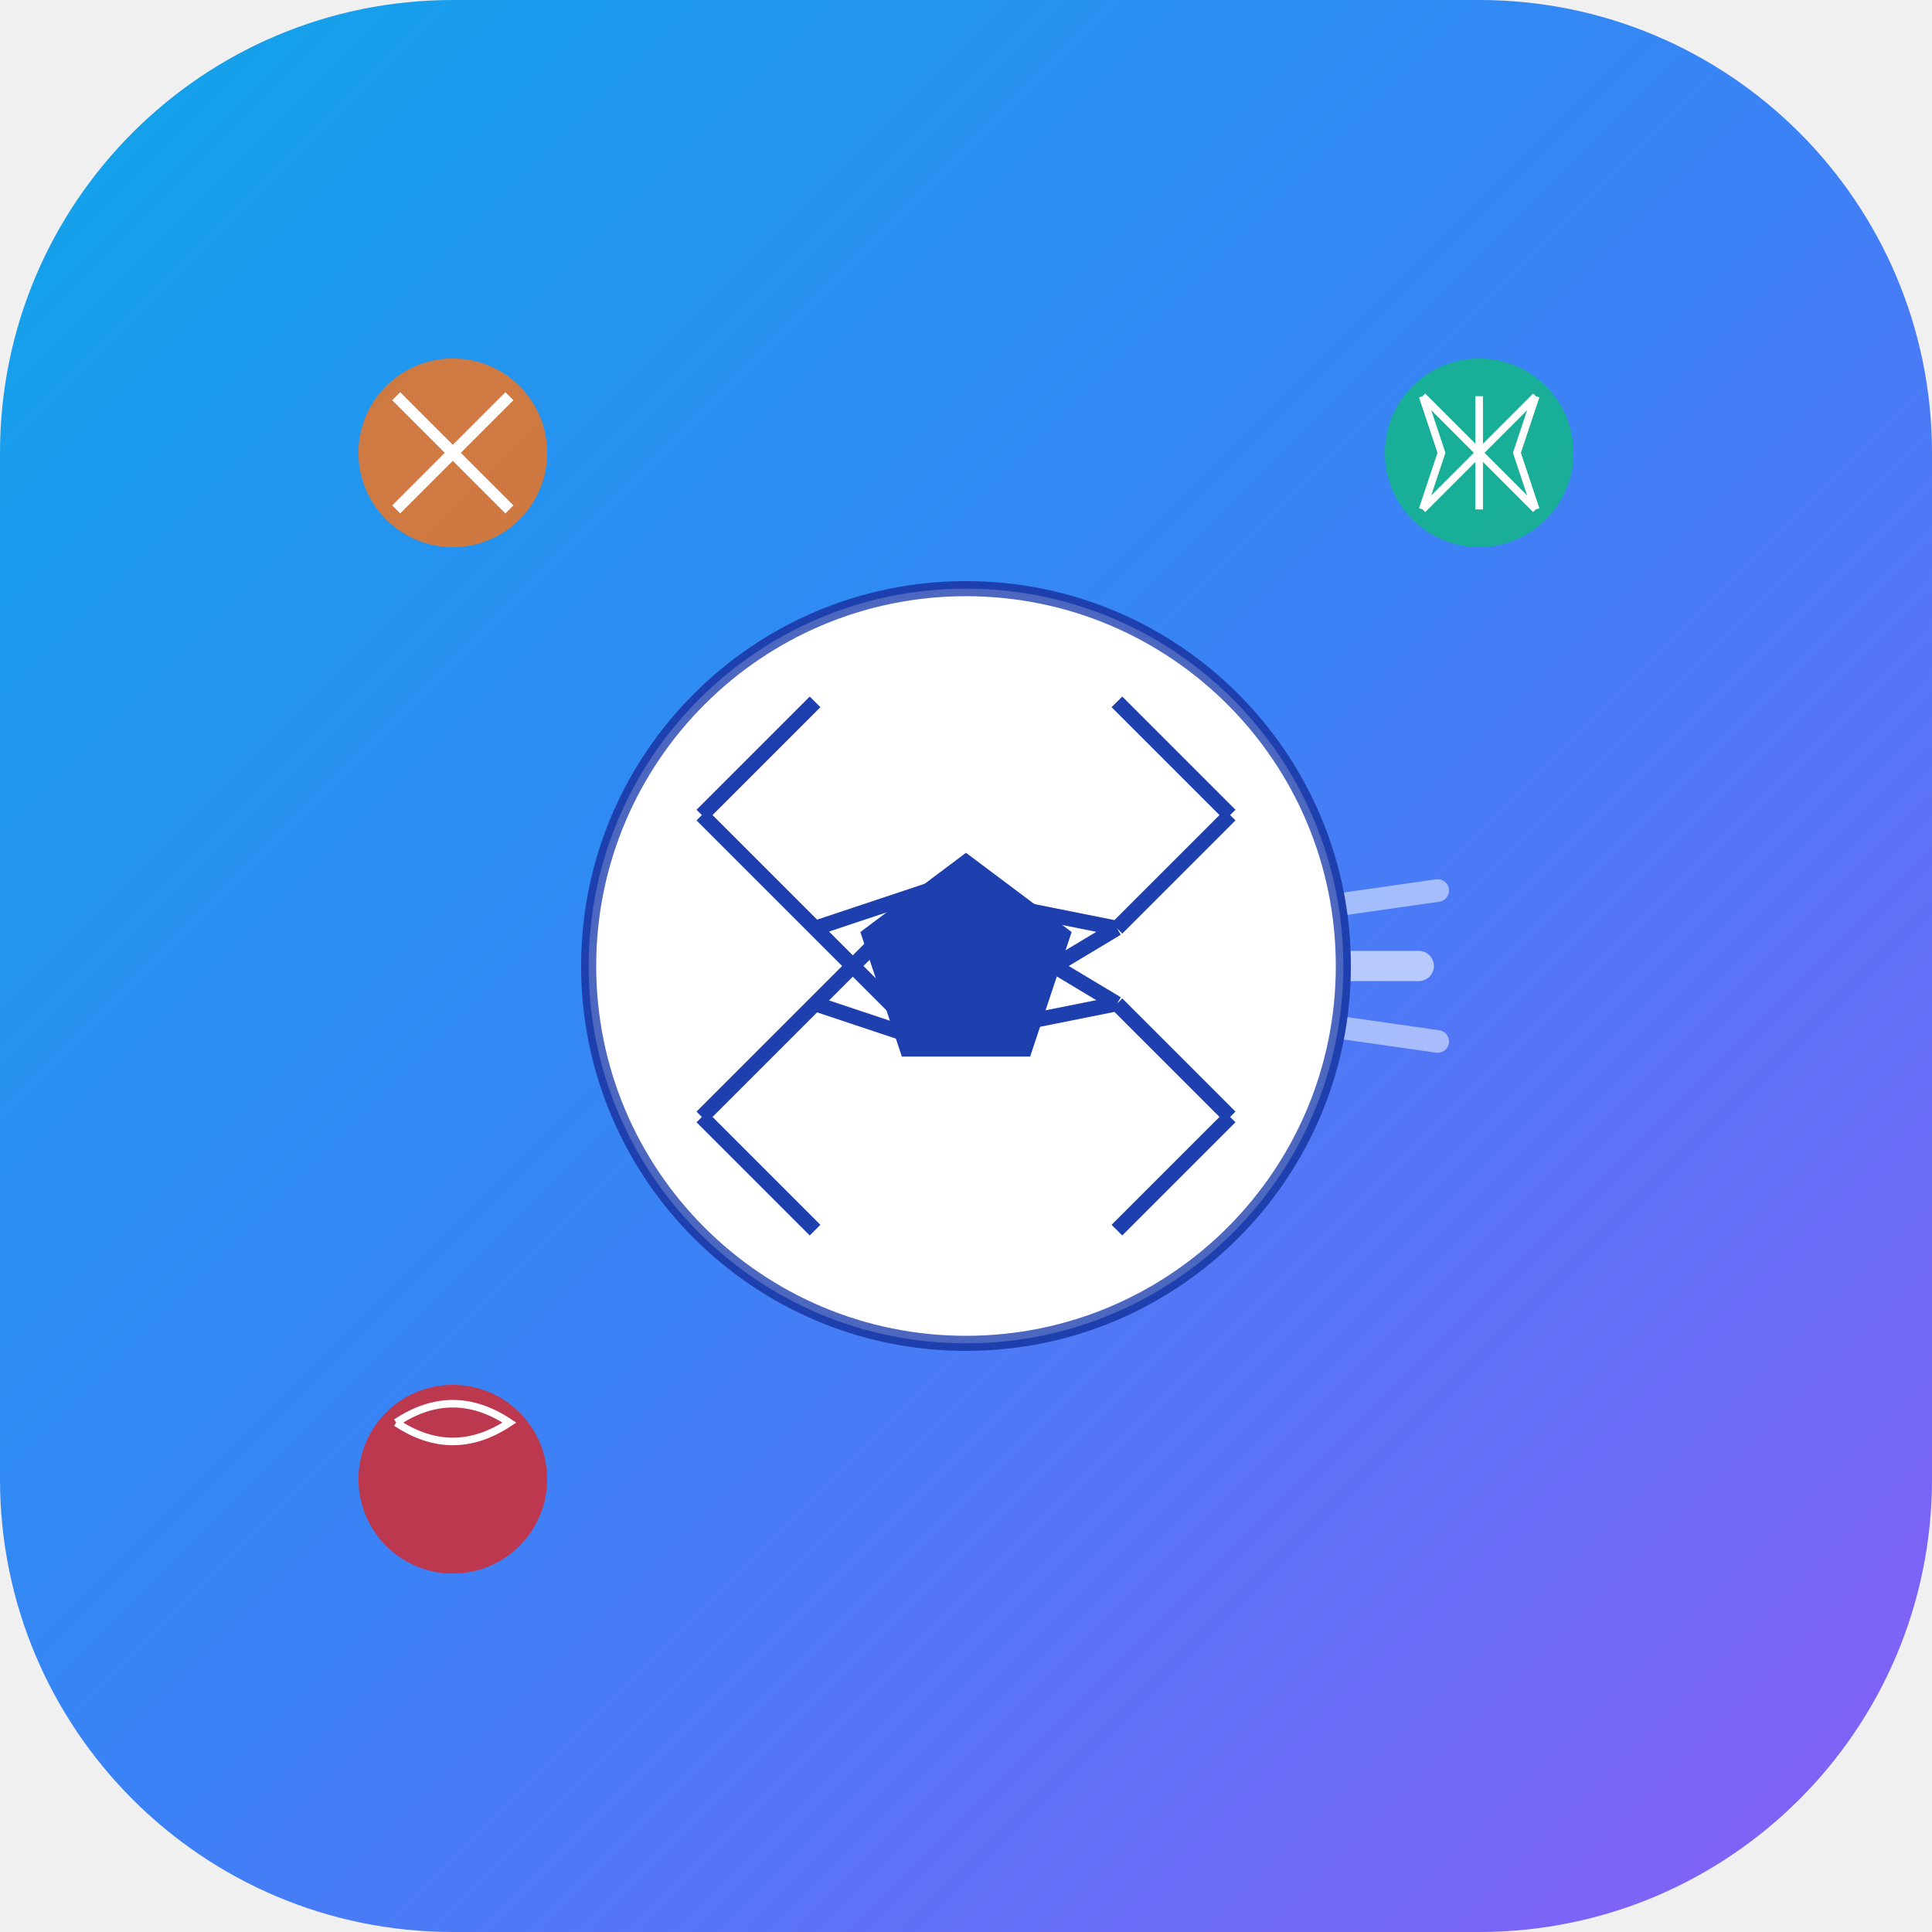
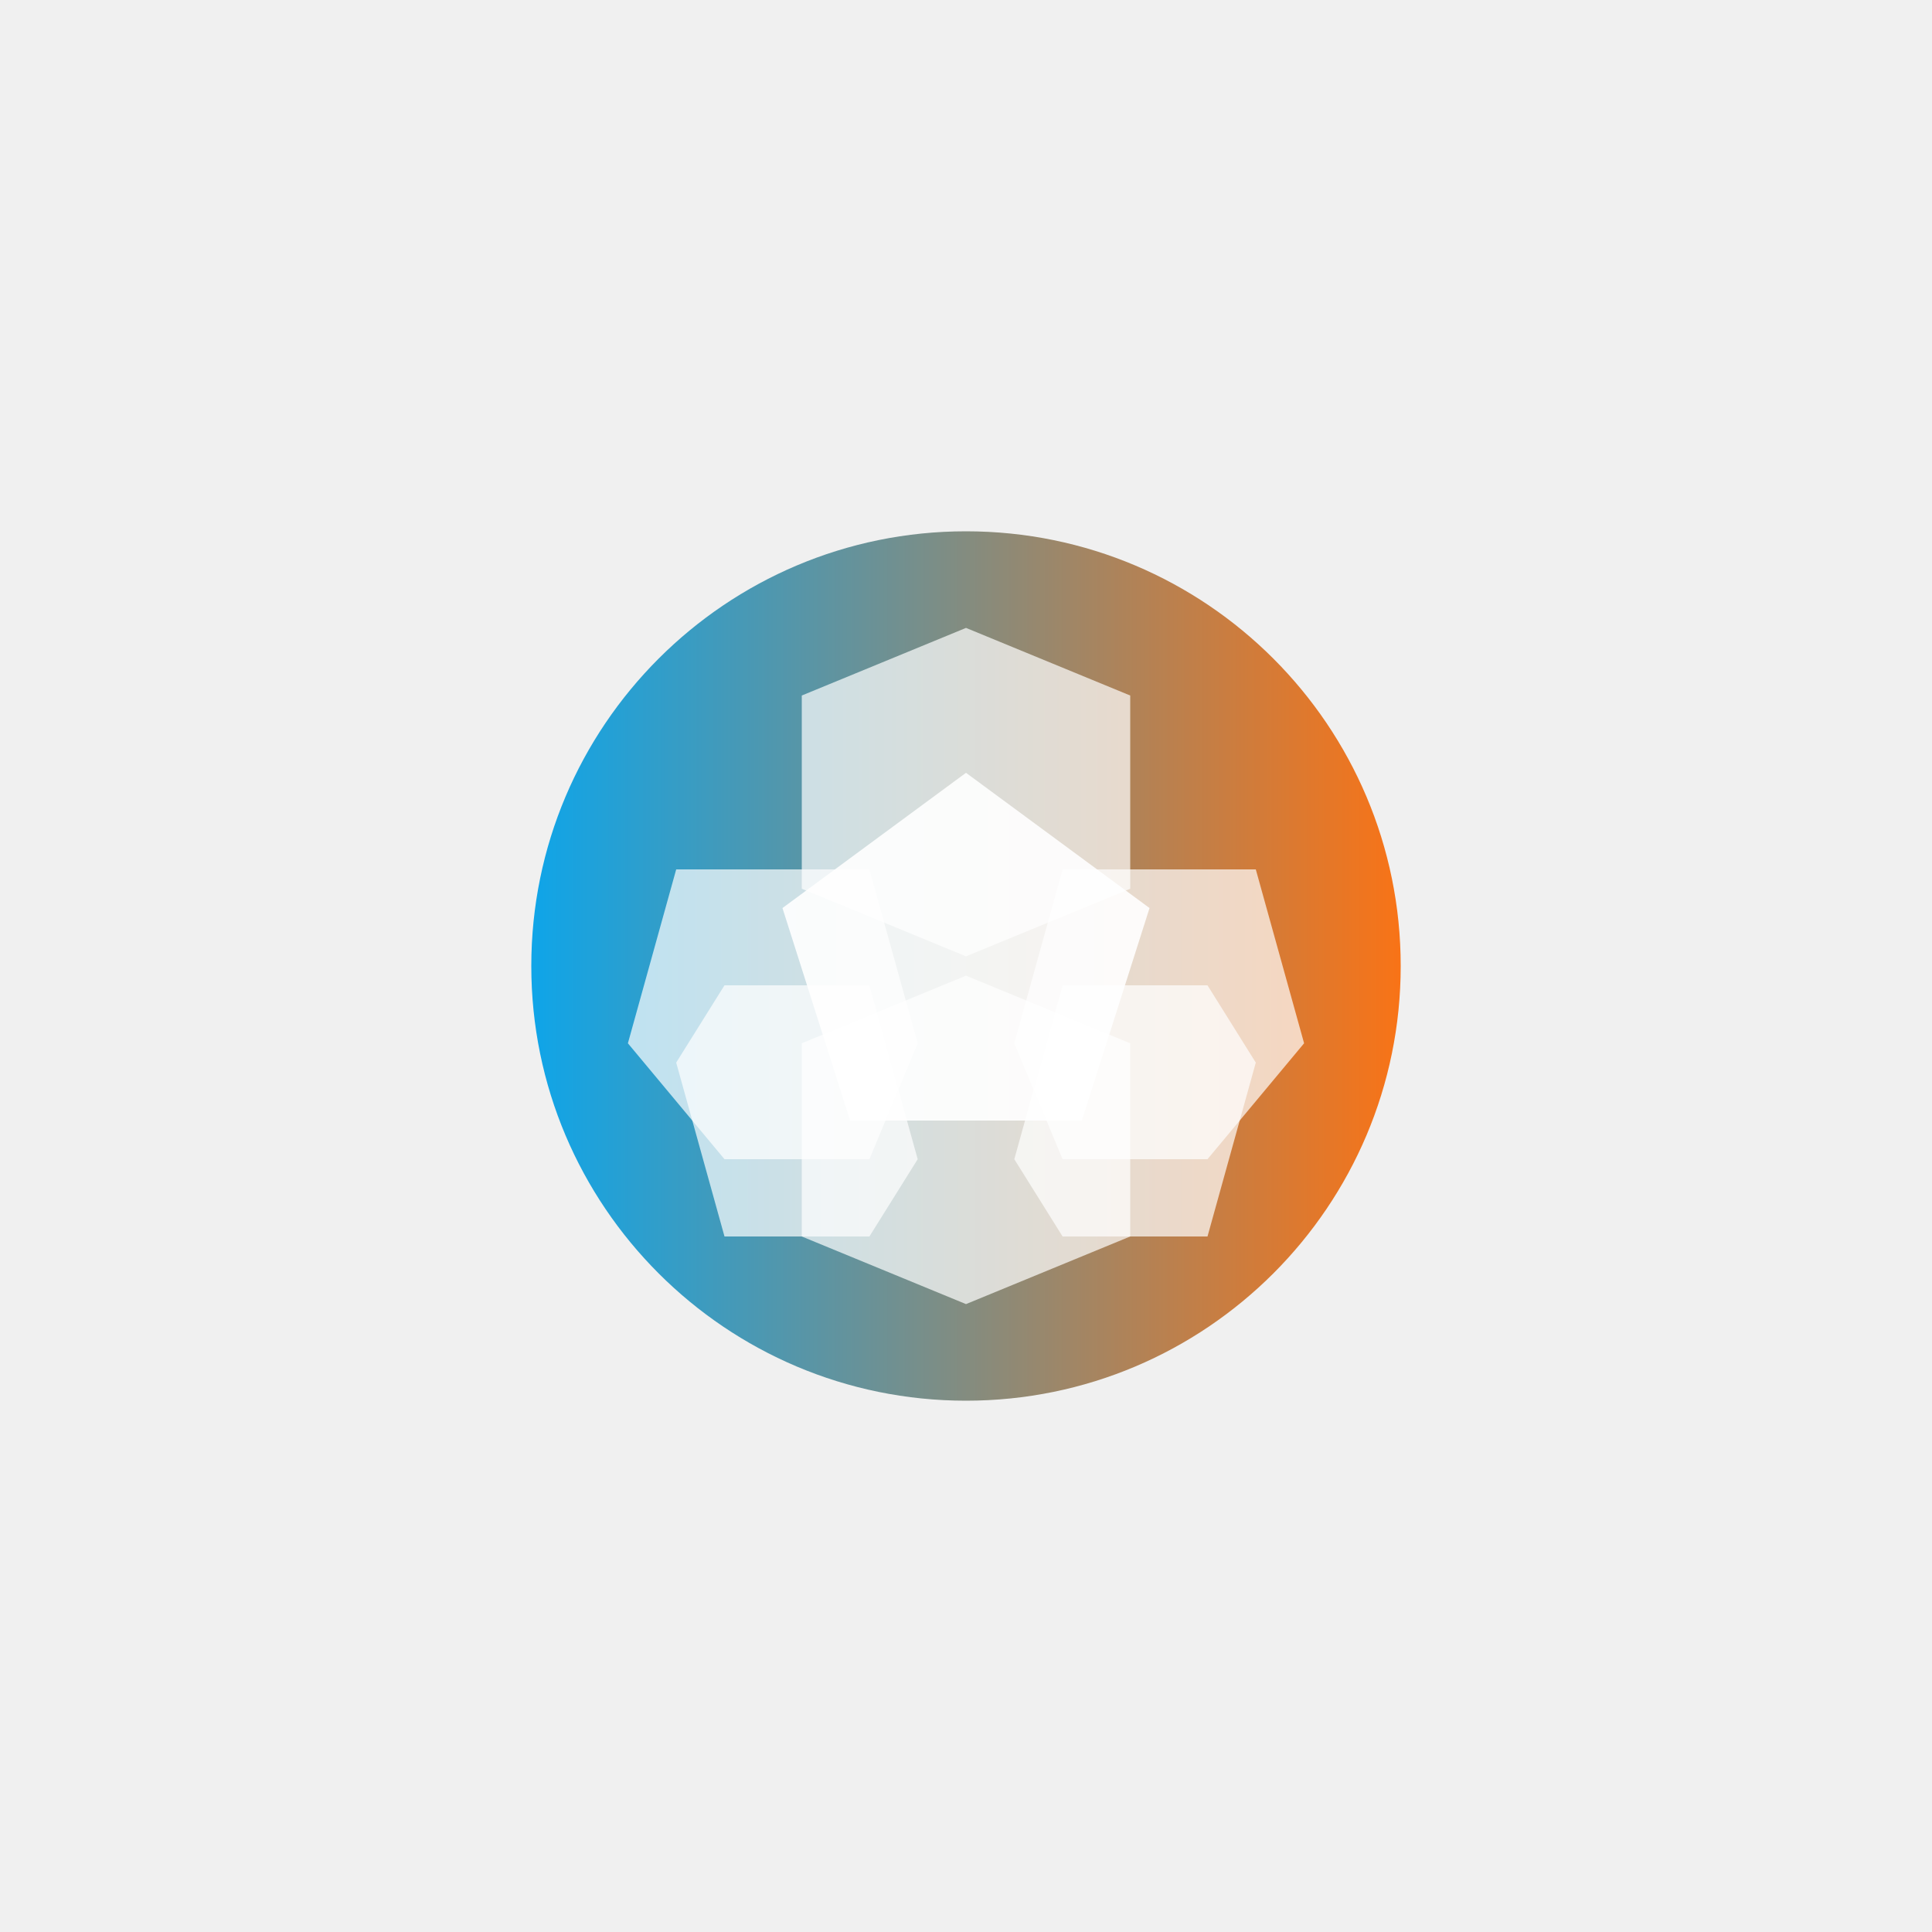
- <svg xmlns="http://www.w3.org/2000/svg" viewBox="0 0 512 512" width="512" height="512">
+ <svg xmlns="http://www.w3.org/2000/svg" width="200" height="200" viewBox="0 0 200 200">
  <defs>
-     <linearGradient id="iconGradient" x1="0%" y1="0%" x2="100%" y2="100%">
-       <stop offset="0%" style="stop-color:#0ea5e9;stop-opacity:1" />
-       <stop offset="50%" style="stop-color:#3b82f6;stop-opacity:1" />
-       <stop offset="100%" style="stop-color:#8b5cf6;stop-opacity:1" />
+     <linearGradient id="ballGradient" x1="0%" y1="0%" x2="100%" y2="0%">
+       <stop offset="0%" stop-color="#0ea5e9" stop-opacity="1" />
+       <stop offset="100%" stop-color="#f97316" stop-opacity="1" />
    </linearGradient>
-     <radialGradient id="ballShine">
-       <stop offset="0%" style="stop-color:#ffffff;stop-opacity:0.8" />
-       <stop offset="100%" style="stop-color:#ffffff;stop-opacity:0.2" />
-     </radialGradient>
  </defs>
-   <rect width="512" height="512" rx="120" fill="url(#iconGradient)" />
-   <g transform="translate(256, 256)">
-     <line x1="80" y1="0" x2="120" y2="0" stroke="#ffffff" stroke-width="8" stroke-opacity="0.6" stroke-linecap="round" />
-     <line x1="90" y1="-15" x2="125" y2="-20" stroke="#ffffff" stroke-width="6" stroke-opacity="0.5" stroke-linecap="round" />
-     <line x1="90" y1="15" x2="125" y2="20" stroke="#ffffff" stroke-width="6" stroke-opacity="0.5" stroke-linecap="round" />
-     <circle cx="0" cy="0" r="100" fill="#ffffff" stroke="#1e40af" stroke-width="4" />
-     <circle cx="0" cy="0" r="100" fill="url(#ballShine)" />
-     <path d="M-70,-40 L-40,-70 M40,-70 L70,-40 M70,-40 L40,-10 M-40,-10 L-70,-40 M-40,-10 L-10,20 M-10,20 L40,-10 M-40,-10 L-10,-20 M-10,-20 L40,-10 M-70,40 L-40,70 M40,70 L70,40 M70,40 L40,10 M-40,10 L-70,40 M-40,10 L-10,-20 M-10,-20 L40,10 M-40,10 L-10,20 M-10,20 L40,10" stroke="#1e40af" stroke-width="4" fill="none" />
-     <path d="M0,-30 L28,-9 L17,24 L-17,24 L-28,-9 Z" fill="#1e40af" />
-   </g>
-   <circle cx="120" cy="120" r="25" fill="#f97316" opacity="0.8" />
-   <path d="M105,105 L135,135 M135,105 L105,135" stroke="#ffffff" stroke-width="3" />
-   <circle cx="392" cy="120" r="25" fill="#10b981" opacity="0.8" />
-   <path d="M377,105 L392,120 L407,105 M377,135 L392,120 L407,135 M377,105 L382,120 L377,135 M407,105 L402,120 L407,135 M392,105 L392,135" stroke="#ffffff" stroke-width="2" fill="none" />
-   <circle cx="120" cy="392" r="25" fill="#dc2626" opacity="0.8" />
-   <path d="M105,377 Q120,367 135,377 Q120,387 105,377" fill="none" stroke="#ffffff" stroke-width="2" />
+   <circle cx="100" cy="100" r="45" fill="url(#ballGradient)" />
+   <polygon points="100,80 119,94 112,116 88,116 81,94" fill="white" fill-opacity="0.9" />
+   <polygon points="100,65 117,72 117,92 100,99 83,92 83,72" fill="white" fill-opacity="0.7" />
+   <polygon points="130,90 135,108 125,120 110,120 105,108 110,90" fill="white" fill-opacity="0.7" />
+   <polygon points="130,110 125,128 110,128 105,120 110,102 125,102" fill="white" fill-opacity="0.7" />
+   <polygon points="100,135 83,128 83,108 100,101 117,108 117,128" fill="white" fill-opacity="0.7" />
+   <polygon points="70,110 75,128 90,128 95,120 90,102 75,102" fill="white" fill-opacity="0.7" />
+   <polygon points="70,90 65,108 75,120 90,120 95,108 90,90" fill="white" fill-opacity="0.7" />
</svg>
